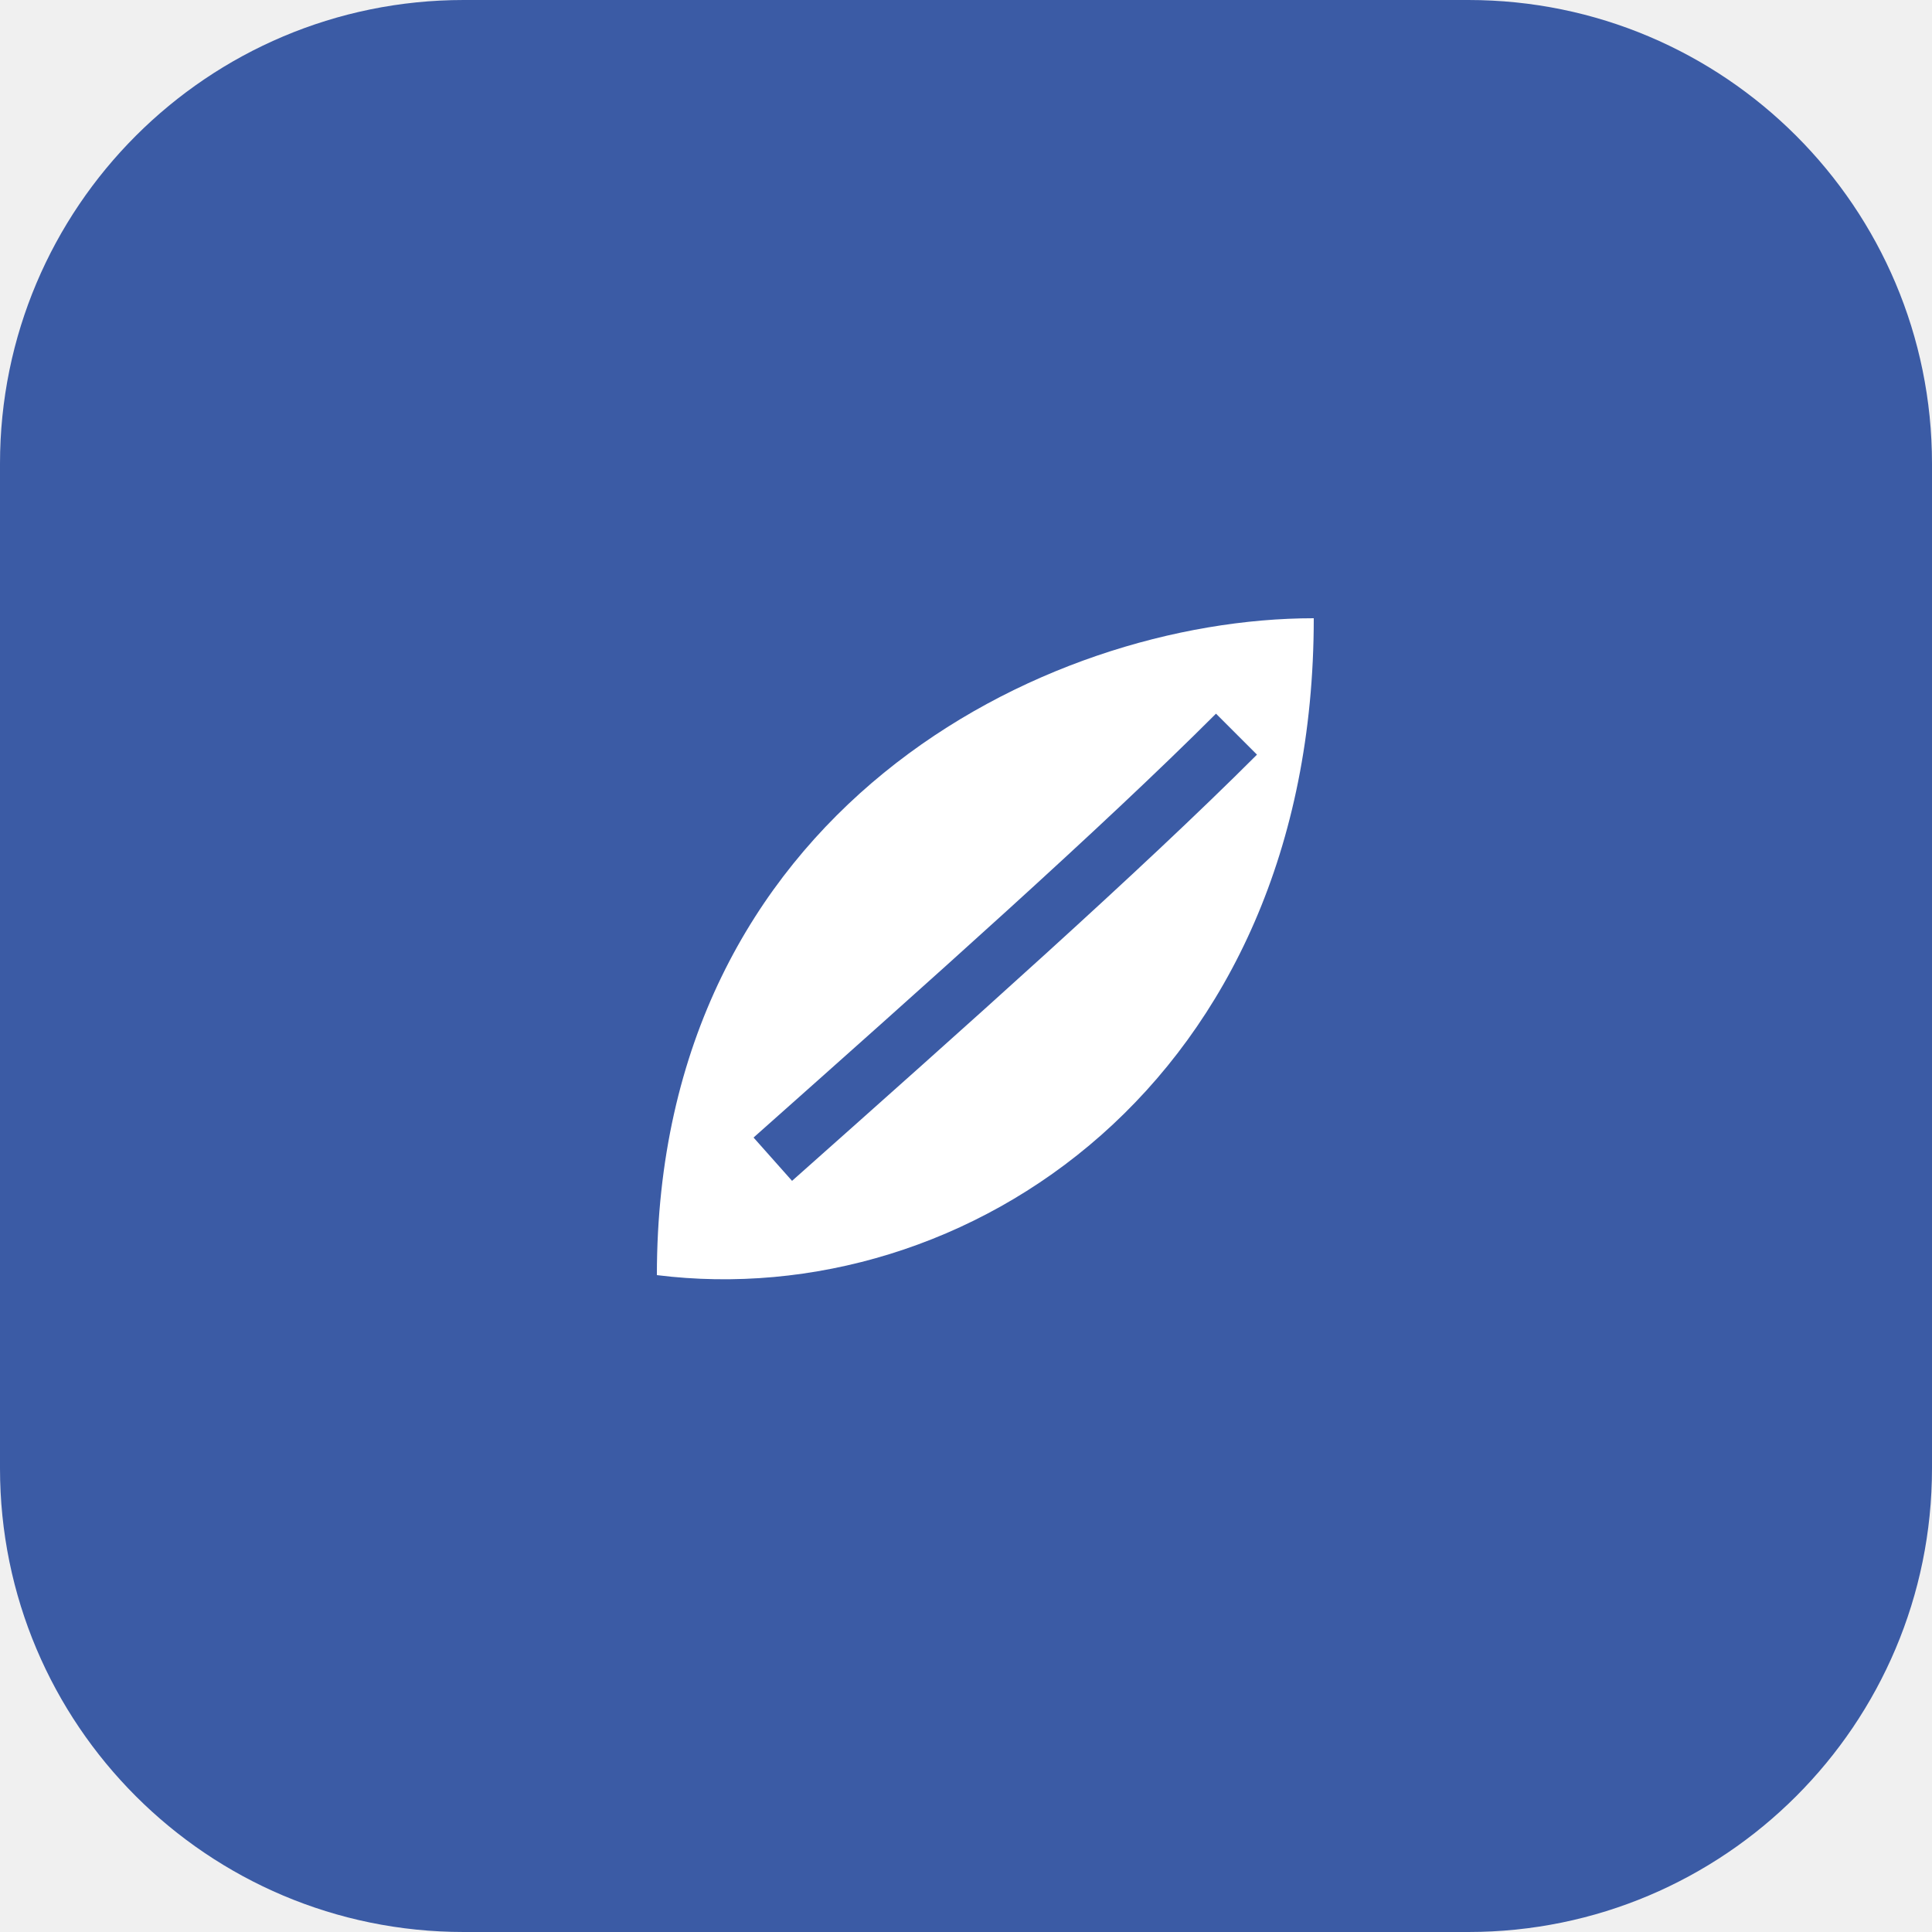
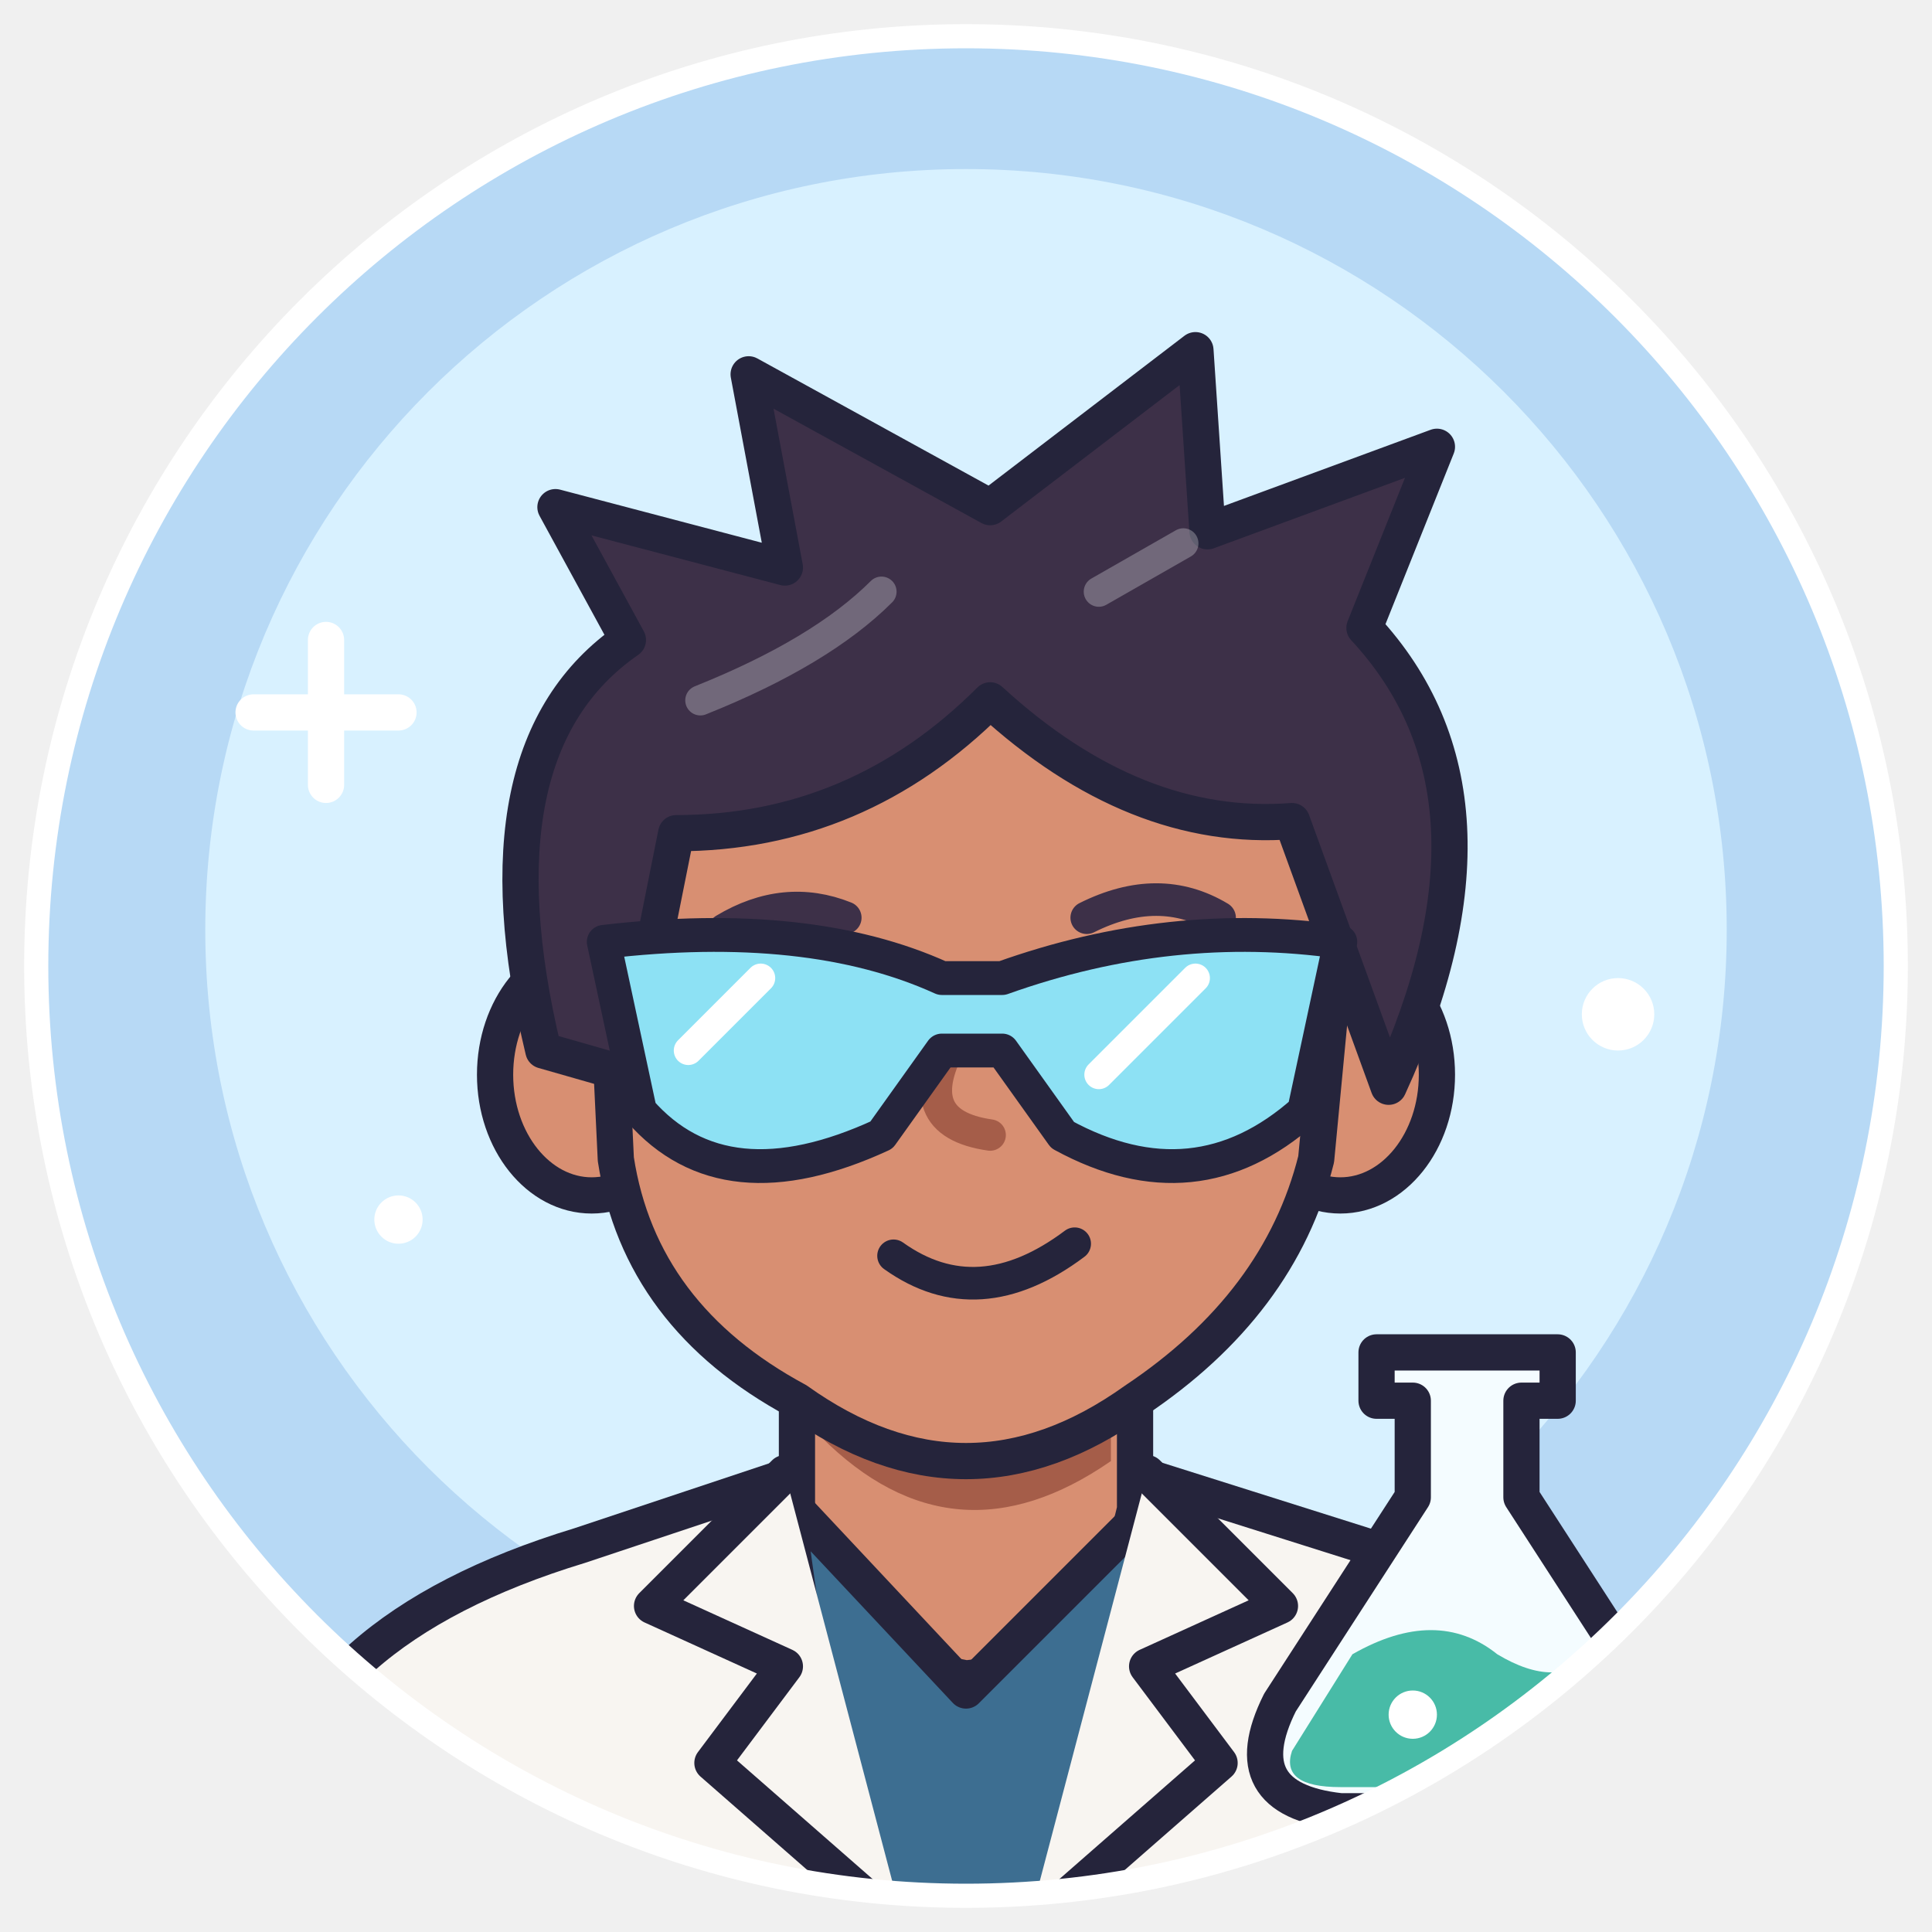
- <svg xmlns="http://www.w3.org/2000/svg" viewBox="0 0 100 100" role="img" aria-label="Avatar">
-   <rect width="100" height="100" rx="24" fill="#3B5BA5" />
-   <path d="M34 66 C34 42 54 32 68 32 C68 56 50 68 34 66 Z" fill="#fff" />
-   <path d="M40 60 C49 52 58 44 64 38" stroke="#3B5BA5" stroke-width="3" fill="none" />
+ <svg xmlns="http://www.w3.org/2000/svg" width="160" height="160" viewBox="0 0 160 160" role="img" aria-labelledby="ak-scientist-title">
+   <defs>
+     <clipPath id="ak-scientist-disc">
+       <circle cx="80" cy="80" r="77" />
+     </clipPath>
+   </defs>
+   <g clip-path="url(#ak-scientist-disc)">
+     <ellipse cx="80" cy="80" rx="77" ry="77" fill="#B7D9F5" stroke="none" stroke-width="3" />
+     <ellipse cx="80" cy="77" rx="63" ry="63" fill="#D8F1FF" stroke="none" stroke-width="3" />
+     <path d="M27 53 V65 M21 59 H33" fill="none" stroke="#FFFFFF" stroke-width="3" stroke-linecap="round" stroke-linejoin="round" />
+     <ellipse cx="134" cy="84" rx="3" ry="3" fill="#FFFFFF" stroke="none" stroke-width="3" />
+     <ellipse cx="33" cy="101" rx="2" ry="2" fill="#FFFFFF" stroke="none" stroke-width="3" />
+     <path d="M22 160 V151 Q25 135 48 128 L66 122 H94 L113 128 Q135 135 138 152 V160Z" fill="#F8F5F1" stroke="#25243B" stroke-width="3" stroke-linecap="round" stroke-linejoin="round" />
+     <path d="M66 107 H94 V125 Q91 138 80 139 Q69 137 66 125Z" fill="#D88F72" stroke="#25243B" stroke-width="3" stroke-linecap="round" stroke-linejoin="round" />
+     <path d="M68 109 H92 V121 Q79 130 68 119Z" fill="#A55D49" stroke="none" stroke-width="3" stroke-linecap="round" stroke-linejoin="round" />
+     <ellipse cx="49" cy="89" rx="8" ry="10" fill="#D88F72" stroke="#25243B" stroke-width="3" />
+     <ellipse cx="111" cy="89" rx="8" ry="10" fill="#D88F72" stroke="#25243B" stroke-width="3" />
+     <path d="M50 75 Q50 49 80 48 Q111 48 111 75 L109 96 Q106 108 94 116 Q80 126 66 116 Q53 109 51 96Z" fill="#D88F72" stroke="#25243B" stroke-width="3" stroke-linecap="round" stroke-linejoin="round" />
+     <path d="M45 87 Q39 62 52 53 L46 42 L65 47 L62 31 L82 42 L99 29 L100 44 L119 37 L113 52 Q126 66 115 90 L107 68 Q94 69 82 58 Q71 69 56 69 L52 89Z" fill="#3D3048" stroke="#25243B" stroke-width="3" stroke-linecap="round" stroke-linejoin="round" />
+     <g opacity=".27">
+       <path d="M58 58 Q68 54 73 49 M91 49 L98 45" fill="none" stroke="#FFFFFF" stroke-width="2.5" stroke-linecap="round" stroke-linejoin="round" />
+     </g>
+     <path d="M74 104 Q81 109 89 103" fill="none" stroke="#25243B" stroke-width="2.7" stroke-linecap="round" stroke-linejoin="round" />
+     <path d="M79 86 Q75 93 82 94" fill="none" stroke="#A55D49" stroke-width="2.6" stroke-linecap="round" stroke-linejoin="round" />
+     <ellipse cx="66" cy="85" rx="2.6" ry="3.5" fill="#25243B" stroke="none" stroke-width="3" />
+     <ellipse cx="94" cy="85" rx="2.6" ry="3.5" fill="#25243B" stroke="none" stroke-width="3" />
+     <path d="M60 77 Q65 74 70 76 M90 76 Q96 73 101 76" fill="none" stroke="#3D3048" stroke-width="2.7" stroke-linecap="round" stroke-linejoin="round" />
+     <path d="M50 78 Q67 76 78 81 H83 Q97 76 111 78 L108 92 Q99 100 88 94 L83 87 H78 L73 94 Q60 100 53 92Z" fill="#8DE1F4" stroke="#25243B" stroke-width="2.8" stroke-linecap="round" stroke-linejoin="round" />
+     <path d="M57 87 L63 81 M91 89 L99 81" fill="none" stroke="#FFFFFF" stroke-width="2.4" stroke-linecap="round" stroke-linejoin="round" />
+     <path d="M65 124 L80 140 L96 124 L90 160 H70Z" fill="#3D6E91" stroke="#25243B" stroke-width="3" stroke-linecap="round" stroke-linejoin="round" />
+     <path d="M65 122 L54 133 L65 138 L59 146 L75 160 M95 122 L106 133 L95 138 L101 146 L85 160" fill="#F8F5F1" stroke="#25243B" stroke-width="3" stroke-linecap="round" stroke-linejoin="round" />
+     <g transform="translate(104 111)">
+       <path d="M10 1 H25 V5 H22 V13 L33 30 Q37 38 28 39 H7 Q-2 38 2 30 L13 13 V5 H10Z" fill="#F4FCFF" stroke="#25243B" stroke-width="3" stroke-linecap="round" stroke-linejoin="round" />
+       <path d="M8 26 Q15 22 20 26 Q25 29 28 26 L33 34 Q34 37 28 37 H7 Q2 37 3 34Z" fill="#48BBA7" stroke="none" stroke-width="3" stroke-linecap="round" stroke-linejoin="round" />
+       <ellipse cx="13" cy="31" rx="2" ry="2" fill="#FFFFFF" stroke="none" stroke-width="3" />
+       <ellipse cx="22" cy="34" rx="1.5" ry="1.5" fill="#FFFFFF" stroke="none" stroke-width="3" />
+     </g>
+   </g>
+   <ellipse cx="80" cy="80" rx="77" ry="77" fill="none" stroke="#FFFFFF" stroke-width="2" />
</svg>
